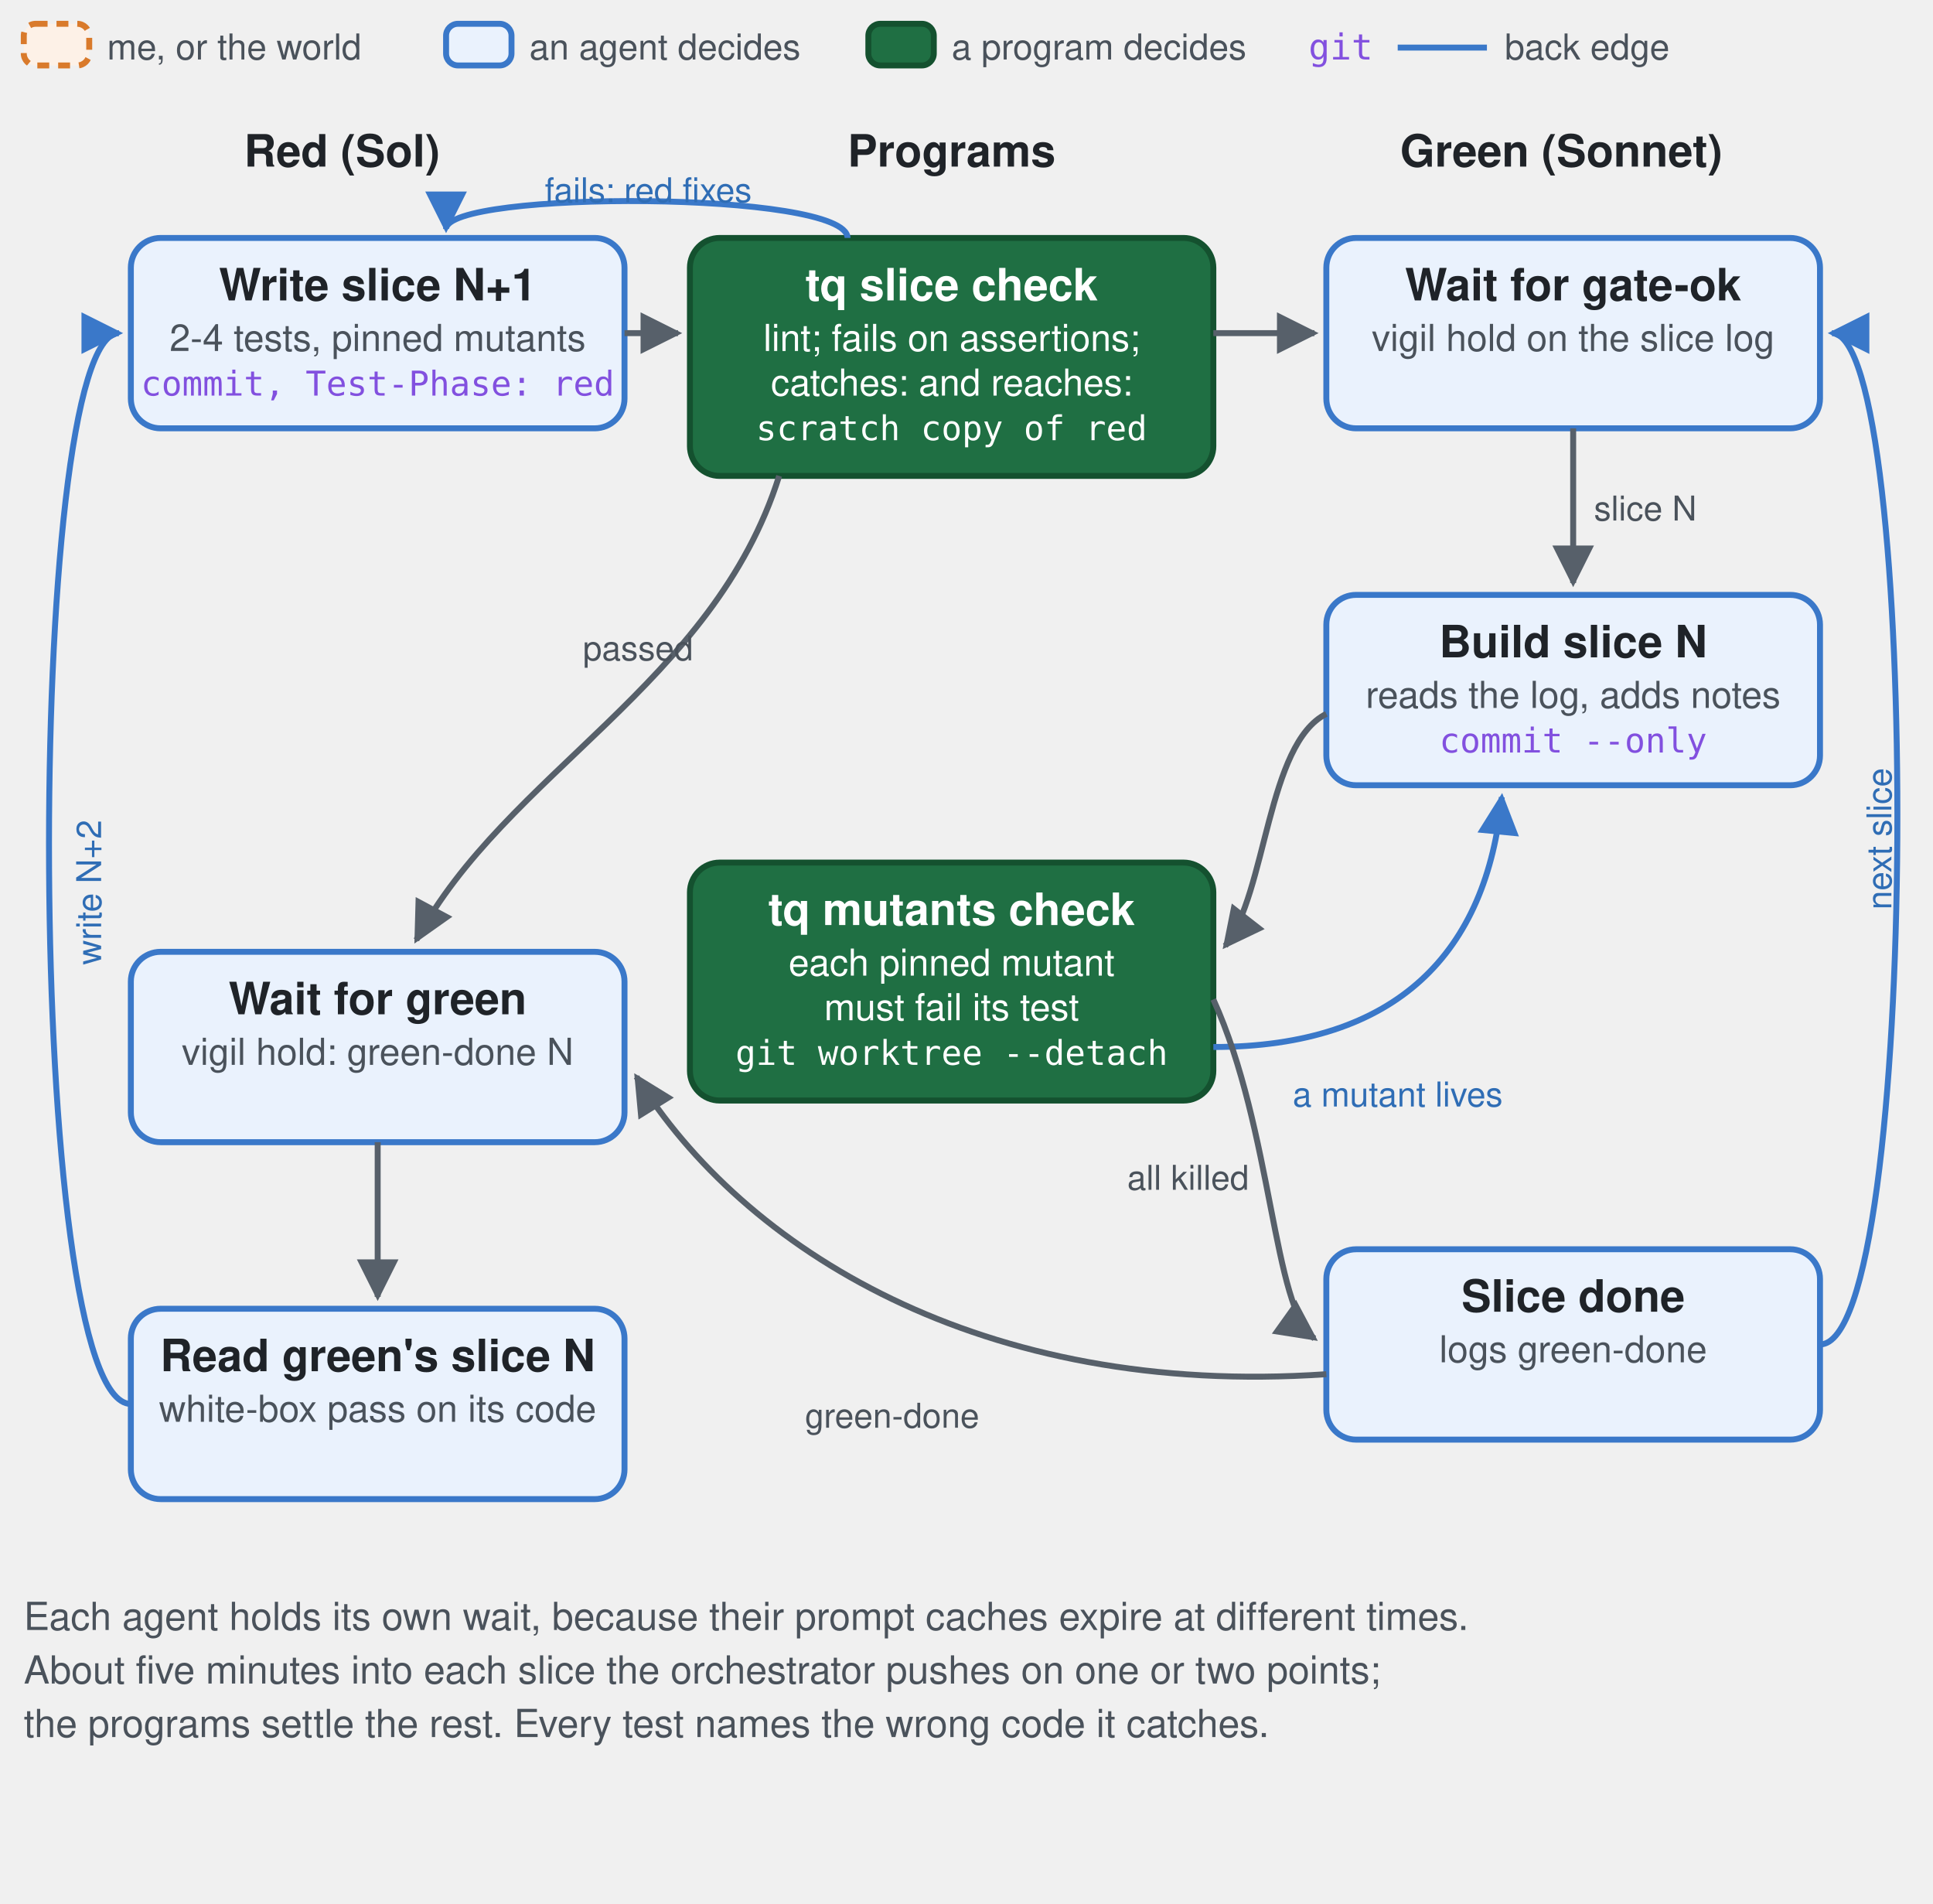
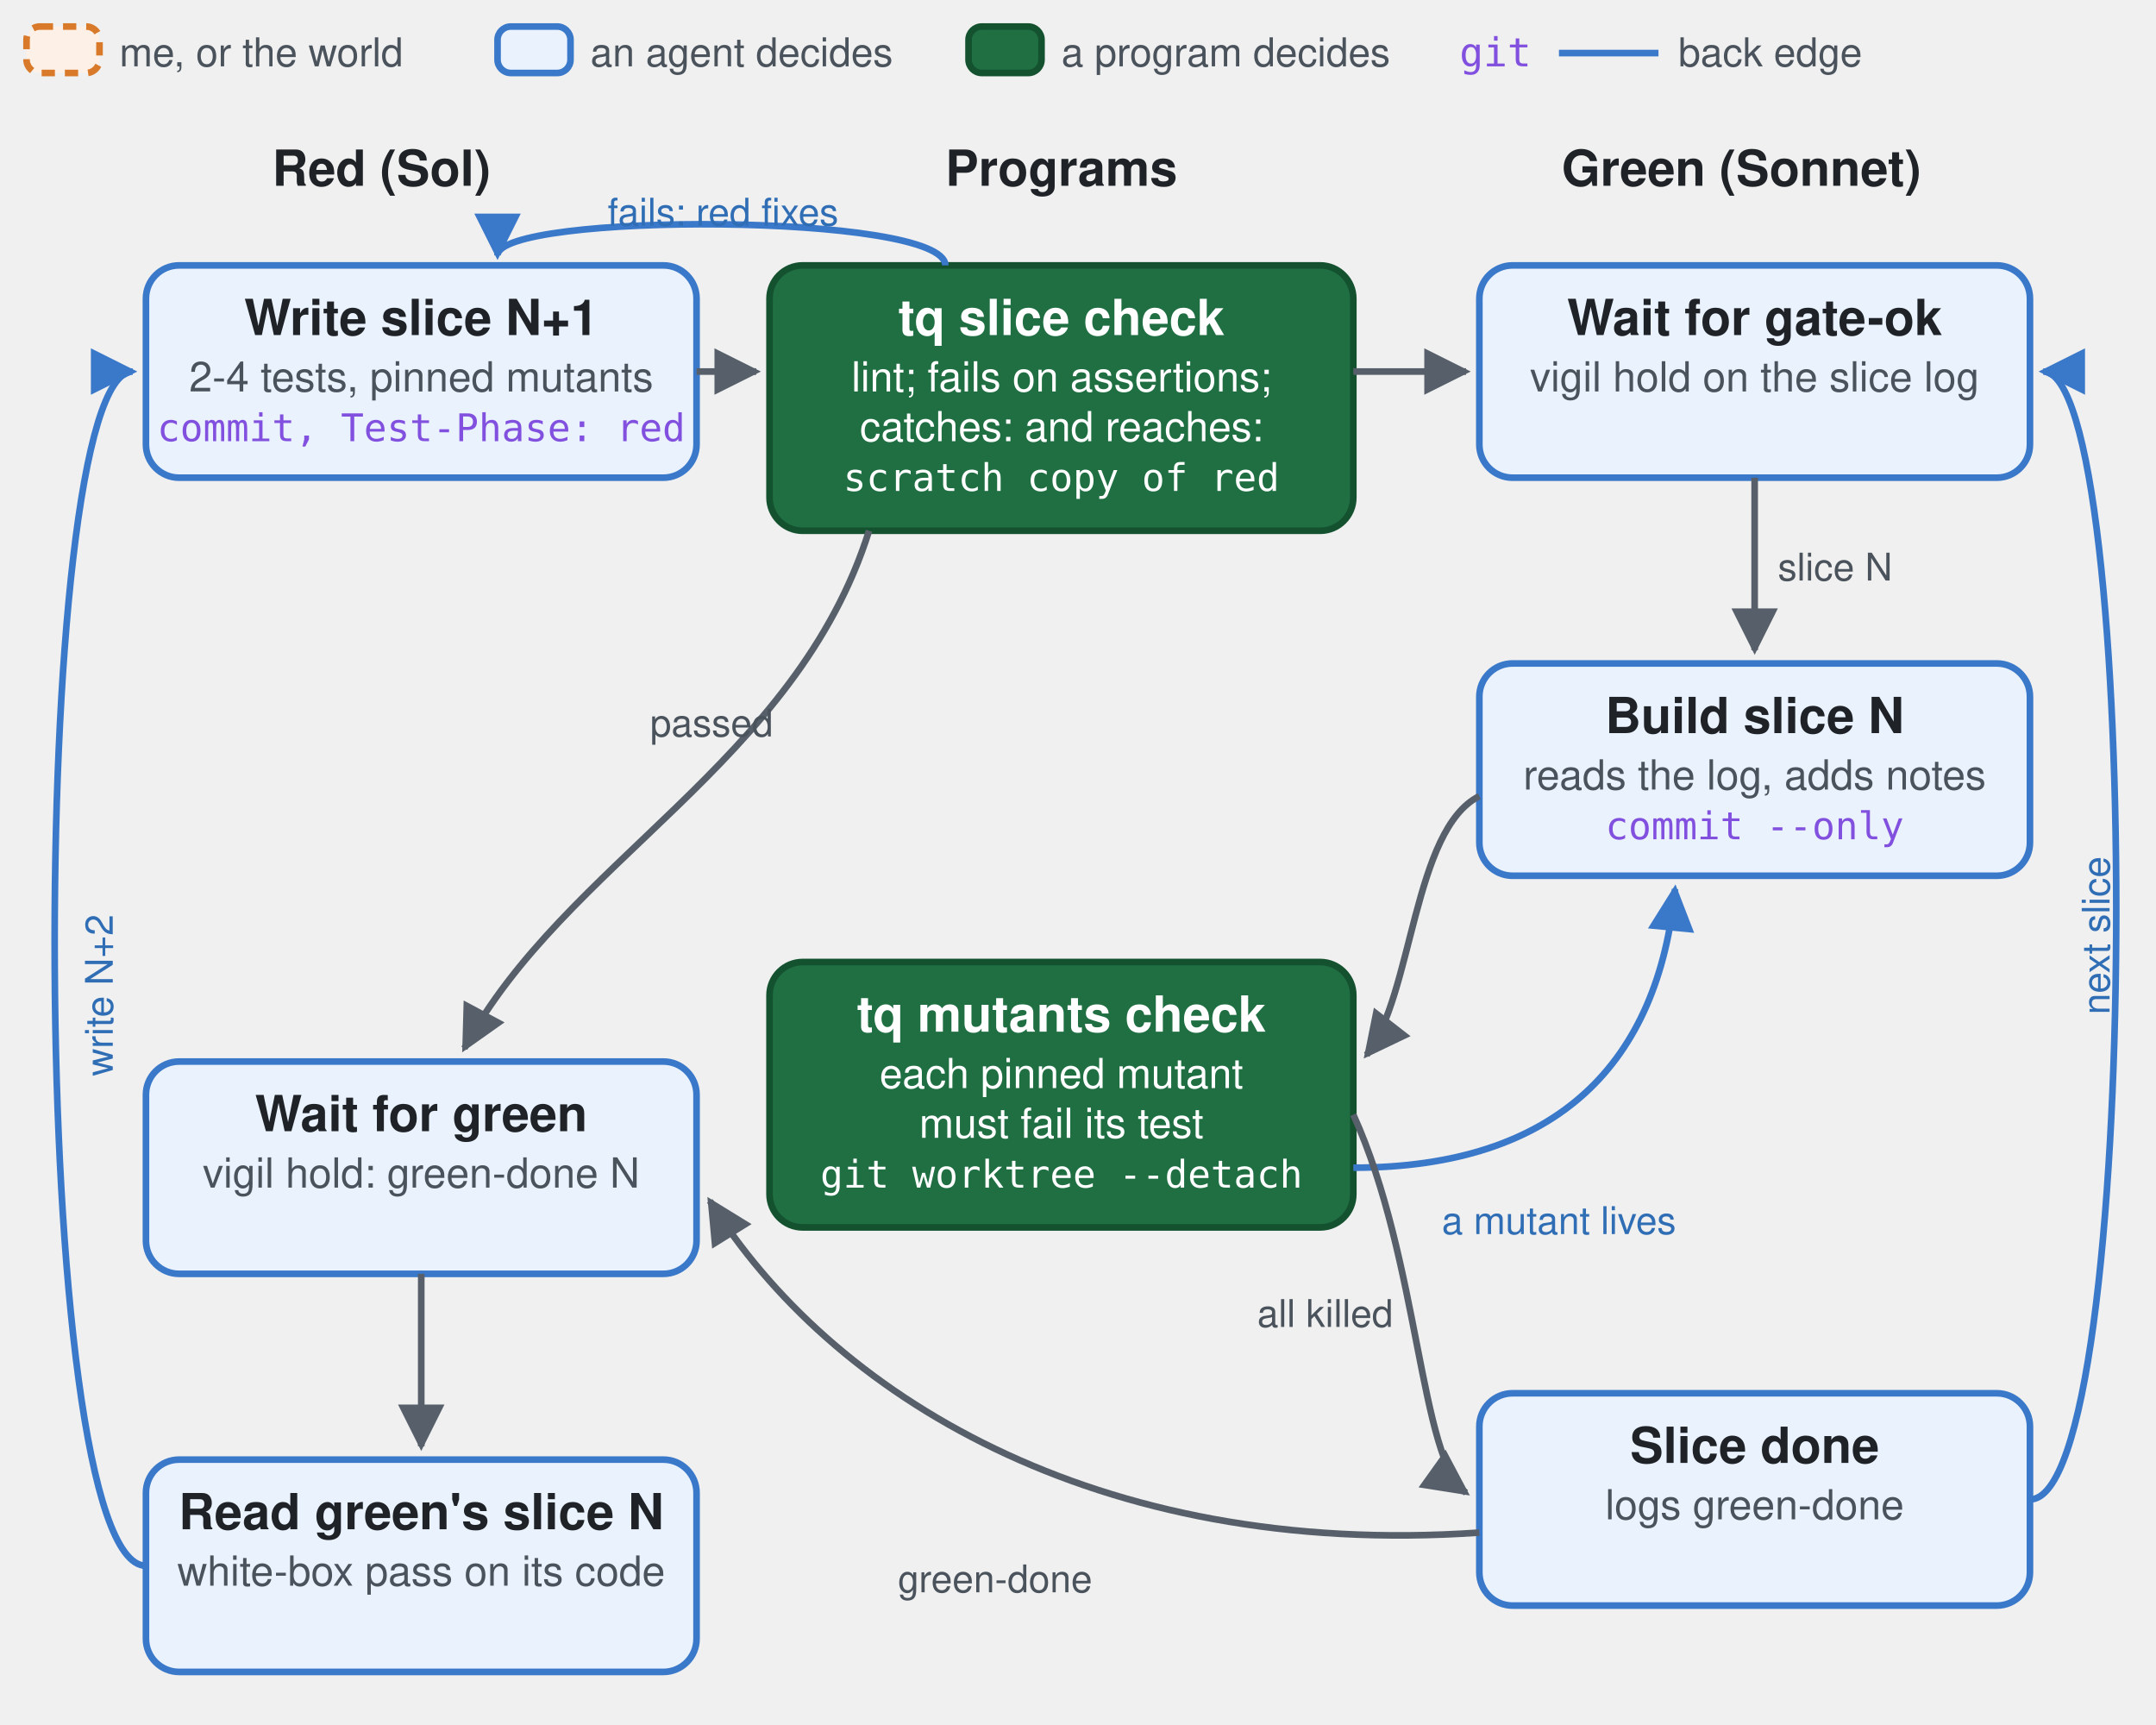
- <svg xmlns="http://www.w3.org/2000/svg" viewBox="0 0 650 640" width="100%" role="img" aria-labelledby="t d">
+ <svg xmlns="http://www.w3.org/2000/svg" viewBox="0 0 650 520" width="100%" role="img" aria-labelledby="t d">
  <defs>
    <marker id="hfw" viewBox="0 0 10 10" refX="9" refY="5" markerWidth="7" markerHeight="7" orient="auto-start-reverse">
      <path class="hfw" d="M0 0 L10 5 L0 10 Z" />
    </marker>
    <marker id="hbk" viewBox="0 0 10 10" refX="9" refY="5" markerWidth="7" markerHeight="7" orient="auto-start-reverse">
      <path class="hbk" d="M0 0 L10 5 L0 10 Z" />
    </marker>
    <marker id="hin" viewBox="0 0 10 10" refX="9" refY="5" markerWidth="7" markerHeight="7" orient="auto-start-reverse">
      <path class="hin" d="M0 0 L10 5 L0 10 Z" />
    </marker>
  </defs>
  <style>
.judge{fill:#eaf2fd;stroke:#3a78c9} .core{fill:#1f6f43;stroke:#14512f} .chaos{fill:#fdf1e7;stroke:#d97a2b}
.ink{fill:#1f2328} .muted{fill:#4a525b} .on{fill:#ffffff} .git{fill:#8250df}
.fw{stroke:#57606a;fill:none} .bk{stroke:#3a78c9;fill:none} .in{stroke:#d97a2b;fill:none} .encl{stroke:#8c959f;fill:none}
.hfw{fill:#57606a} .hbk{fill:#3a78c9} .hin{fill:#d97a2b} .bkink{fill:#2f6db5} .grid{stroke:#d1d9e0}
text{font-family:-apple-system,BlinkMacSystemFont,"Segoe UI",Helvetica,Arial,sans-serif}
.mono{font-family:ui-monospace,SFMono-Regular,Menlo,Consolas,monospace}
@media (prefers-color-scheme: dark){
.judge{fill:#12233a;stroke:#5b9be6} .core{fill:#2ea062;stroke:#7ee2a8} .chaos{fill:#2a1d12;stroke:#e08a3c}
.ink{fill:#f0f6fc} .muted{fill:#b1b8c0} .on{fill:#04150c} .git{fill:#c297ff}
.fw{stroke:#8b949e} .bk{stroke:#5b9be6} .in{stroke:#e08a3c} .encl{stroke:#6e7681}
.hfw{fill:#8b949e} .hbk{fill:#5b9be6} .hin{fill:#e08a3c} .bkink{fill:#7fb3f0} .grid{stroke:#30363d}
}
</style>
  <rect class="chaos" x="8" y="8" width="22" height="14" rx="4" stroke-width="2" stroke-dasharray="4 3" />
  <text class="muted" x="36" y="20" font-size="12" text-anchor="start">me, or the world</text>
  <rect class="judge" x="150" y="8" width="22" height="14" rx="4" stroke-width="2" />
  <text class="muted" x="178" y="20" font-size="12" text-anchor="start">an agent decides</text>
  <rect class="core" x="292" y="8" width="22" height="14" rx="4" stroke-width="2" />
  <text class="muted" x="320" y="20" font-size="12" text-anchor="start">a program decides</text>
  <text class="git mono" x="440" y="20" font-size="12" text-anchor="start">git</text>
  <line class="bk" x1="470" y1="16" x2="500" y2="16" stroke-width="2" />
  <text class="muted" x="506" y="20" font-size="12" text-anchor="start">back edge</text>
  <text class="ink" x="115" y="56" font-size="15" text-anchor="middle" font-weight="700">Red (Sol)</text>
  <text class="ink" x="320" y="56" font-size="15" text-anchor="middle" font-weight="700">Programs</text>
  <text class="ink" x="525" y="56" font-size="15" text-anchor="middle" font-weight="700">Green (Sonnet)</text>
  <rect class="judge" x="44" y="80" width="166" height="64" rx="10" stroke-width="2" />
  <text class="ink" x="127.0" y="101" font-size="15" font-weight="700" text-anchor="middle">Write slice N+1</text>
  <text class="muted" x="127.0" y="118" font-size="12.5" text-anchor="middle">2-4 tests, pinned mutants</text>
  <text class="git mono" x="127.0" y="133" font-size="11.5" text-anchor="middle">commit, Test-Phase: red</text>
  <rect class="core" x="232" y="80" width="176" height="80" rx="10" stroke-width="2" />
  <text class="on" x="320.0" y="101" font-size="15" font-weight="700" text-anchor="middle">tq slice check</text>
  <text class="on" x="320.0" y="118" font-size="12.5" text-anchor="middle">lint; fails on assertions;</text>
  <text class="on" x="320.0" y="133" font-size="12.5" text-anchor="middle">catches: and reaches:</text>
  <text class="on mono" x="320.0" y="148" font-size="11.5" text-anchor="middle">scratch copy of red</text>
  <rect class="judge" x="446" y="80" width="166" height="64" rx="10" stroke-width="2" />
  <text class="ink" x="529.0" y="101" font-size="15" font-weight="700" text-anchor="middle">Wait for gate-ok</text>
  <text class="muted" x="529.0" y="118" font-size="12.5" text-anchor="middle">vigil hold on the slice log</text>
  <rect class="judge" x="446" y="200" width="166" height="64" rx="10" stroke-width="2" />
  <text class="ink" x="529.0" y="221" font-size="15" font-weight="700" text-anchor="middle">Build slice N</text>
  <text class="muted" x="529.0" y="238" font-size="12.5" text-anchor="middle">reads the log, adds notes</text>
  <text class="git mono" x="529.0" y="253" font-size="11.5" text-anchor="middle">commit --only</text>
  <rect class="core" x="232" y="290" width="176" height="80" rx="10" stroke-width="2" />
  <text class="on" x="320.0" y="311" font-size="15" font-weight="700" text-anchor="middle">tq mutants check</text>
  <text class="on" x="320.0" y="328" font-size="12.5" text-anchor="middle">each pinned mutant</text>
  <text class="on" x="320.0" y="343" font-size="12.5" text-anchor="middle">must fail its test</text>
  <text class="on mono" x="320.0" y="358" font-size="11.5" text-anchor="middle">git worktree --detach</text>
  <rect class="judge" x="44" y="320" width="166" height="64" rx="10" stroke-width="2" />
  <text class="ink" x="127.0" y="341" font-size="15" font-weight="700" text-anchor="middle">Wait for green</text>
  <text class="muted" x="127.0" y="358" font-size="12.5" text-anchor="middle">vigil hold: green-done N</text>
  <rect class="judge" x="446" y="420" width="166" height="64" rx="10" stroke-width="2" />
  <text class="ink" x="529.0" y="441" font-size="15" font-weight="700" text-anchor="middle">Slice done</text>
  <text class="muted" x="529.0" y="458" font-size="12.5" text-anchor="middle">logs green-done</text>
  <rect class="judge" x="44" y="440" width="166" height="64" rx="10" stroke-width="2" />
  <text class="ink" x="127.0" y="461" font-size="15" font-weight="700" text-anchor="middle">Read green's slice N</text>
  <text class="muted" x="127.0" y="478" font-size="12.5" text-anchor="middle">white-box pass on its code</text>
  <path class="fw" d="M210 112 L228 112" stroke-width="2" marker-end="url(#hfw)" />
  <path class="bk" d="M285 80 C285 64 150 64 150 77" stroke-width="2" marker-end="url(#hbk)" />
  <text class="bkink" x="218" y="68" font-size="11.5" text-anchor="middle">fails: red fixes</text>
  <path class="fw" d="M408 112 L442 112" stroke-width="2" marker-end="url(#hfw)" />
  <path class="fw" d="M262 160 C240 230 170 260 140 316" stroke-width="2" marker-end="url(#hfw)" />
  <text class="muted" x="196" y="222" font-size="11.5" text-anchor="start">passed</text>
  <path class="fw" d="M529 144 L529 196" stroke-width="2" marker-end="url(#hfw)" />
  <text class="muted" x="536" y="175" font-size="11.5" text-anchor="start">slice N</text>
  <path class="fw" d="M446 240 C426 250 426 300 412 318" stroke-width="2" marker-end="url(#hfw)" />
  <path class="bk" d="M408 352 C470 352 500 320 505 268" stroke-width="2" marker-end="url(#hbk)" />
  <text class="bkink" x="470" y="372" font-size="11.5" text-anchor="middle">a mutant lives</text>
  <path class="fw" d="M408 336 C428 380 428 440 442 450" stroke-width="2" marker-end="url(#hfw)" />
  <text class="muted" x="420" y="400" font-size="11.5" text-anchor="end">all killed</text>
  <path class="bk" d="M612 452 C646 452 646 112 616 112" stroke-width="2" marker-end="url(#hbk)" />
  <text class="bkink" x="636" y="282" font-size="11.5" text-anchor="middle" transform="rotate(-90 636 282)">next slice</text>
  <path class="fw" d="M446 462 C330 470 250 420 214 362" stroke-width="2" marker-end="url(#hfw)" />
  <text class="muted" x="300" y="480" font-size="11.5" text-anchor="middle">green-done</text>
  <path class="fw" d="M127 384 L127 436" stroke-width="2" marker-end="url(#hfw)" />
  <path class="bk" d="M44 472 C8 472 8 112 40 112" stroke-width="2" marker-end="url(#hbk)" />
  <text class="bkink" x="34" y="300" font-size="11.5" text-anchor="middle" transform="rotate(-90 34 300)">write N+2</text>
-   <text class="muted" x="8" y="548" font-size="13" text-anchor="start">Each agent holds its own wait, because their prompt caches expire at different times.</text>
-   <text class="muted" x="8" y="566" font-size="13" text-anchor="start">About five minutes into each slice the orchestrator pushes on one or two points;</text>
-   <text class="muted" x="8" y="584" font-size="13" text-anchor="start">the programs settle the rest. Every test names the wrong code it catches.</text>
</svg>
